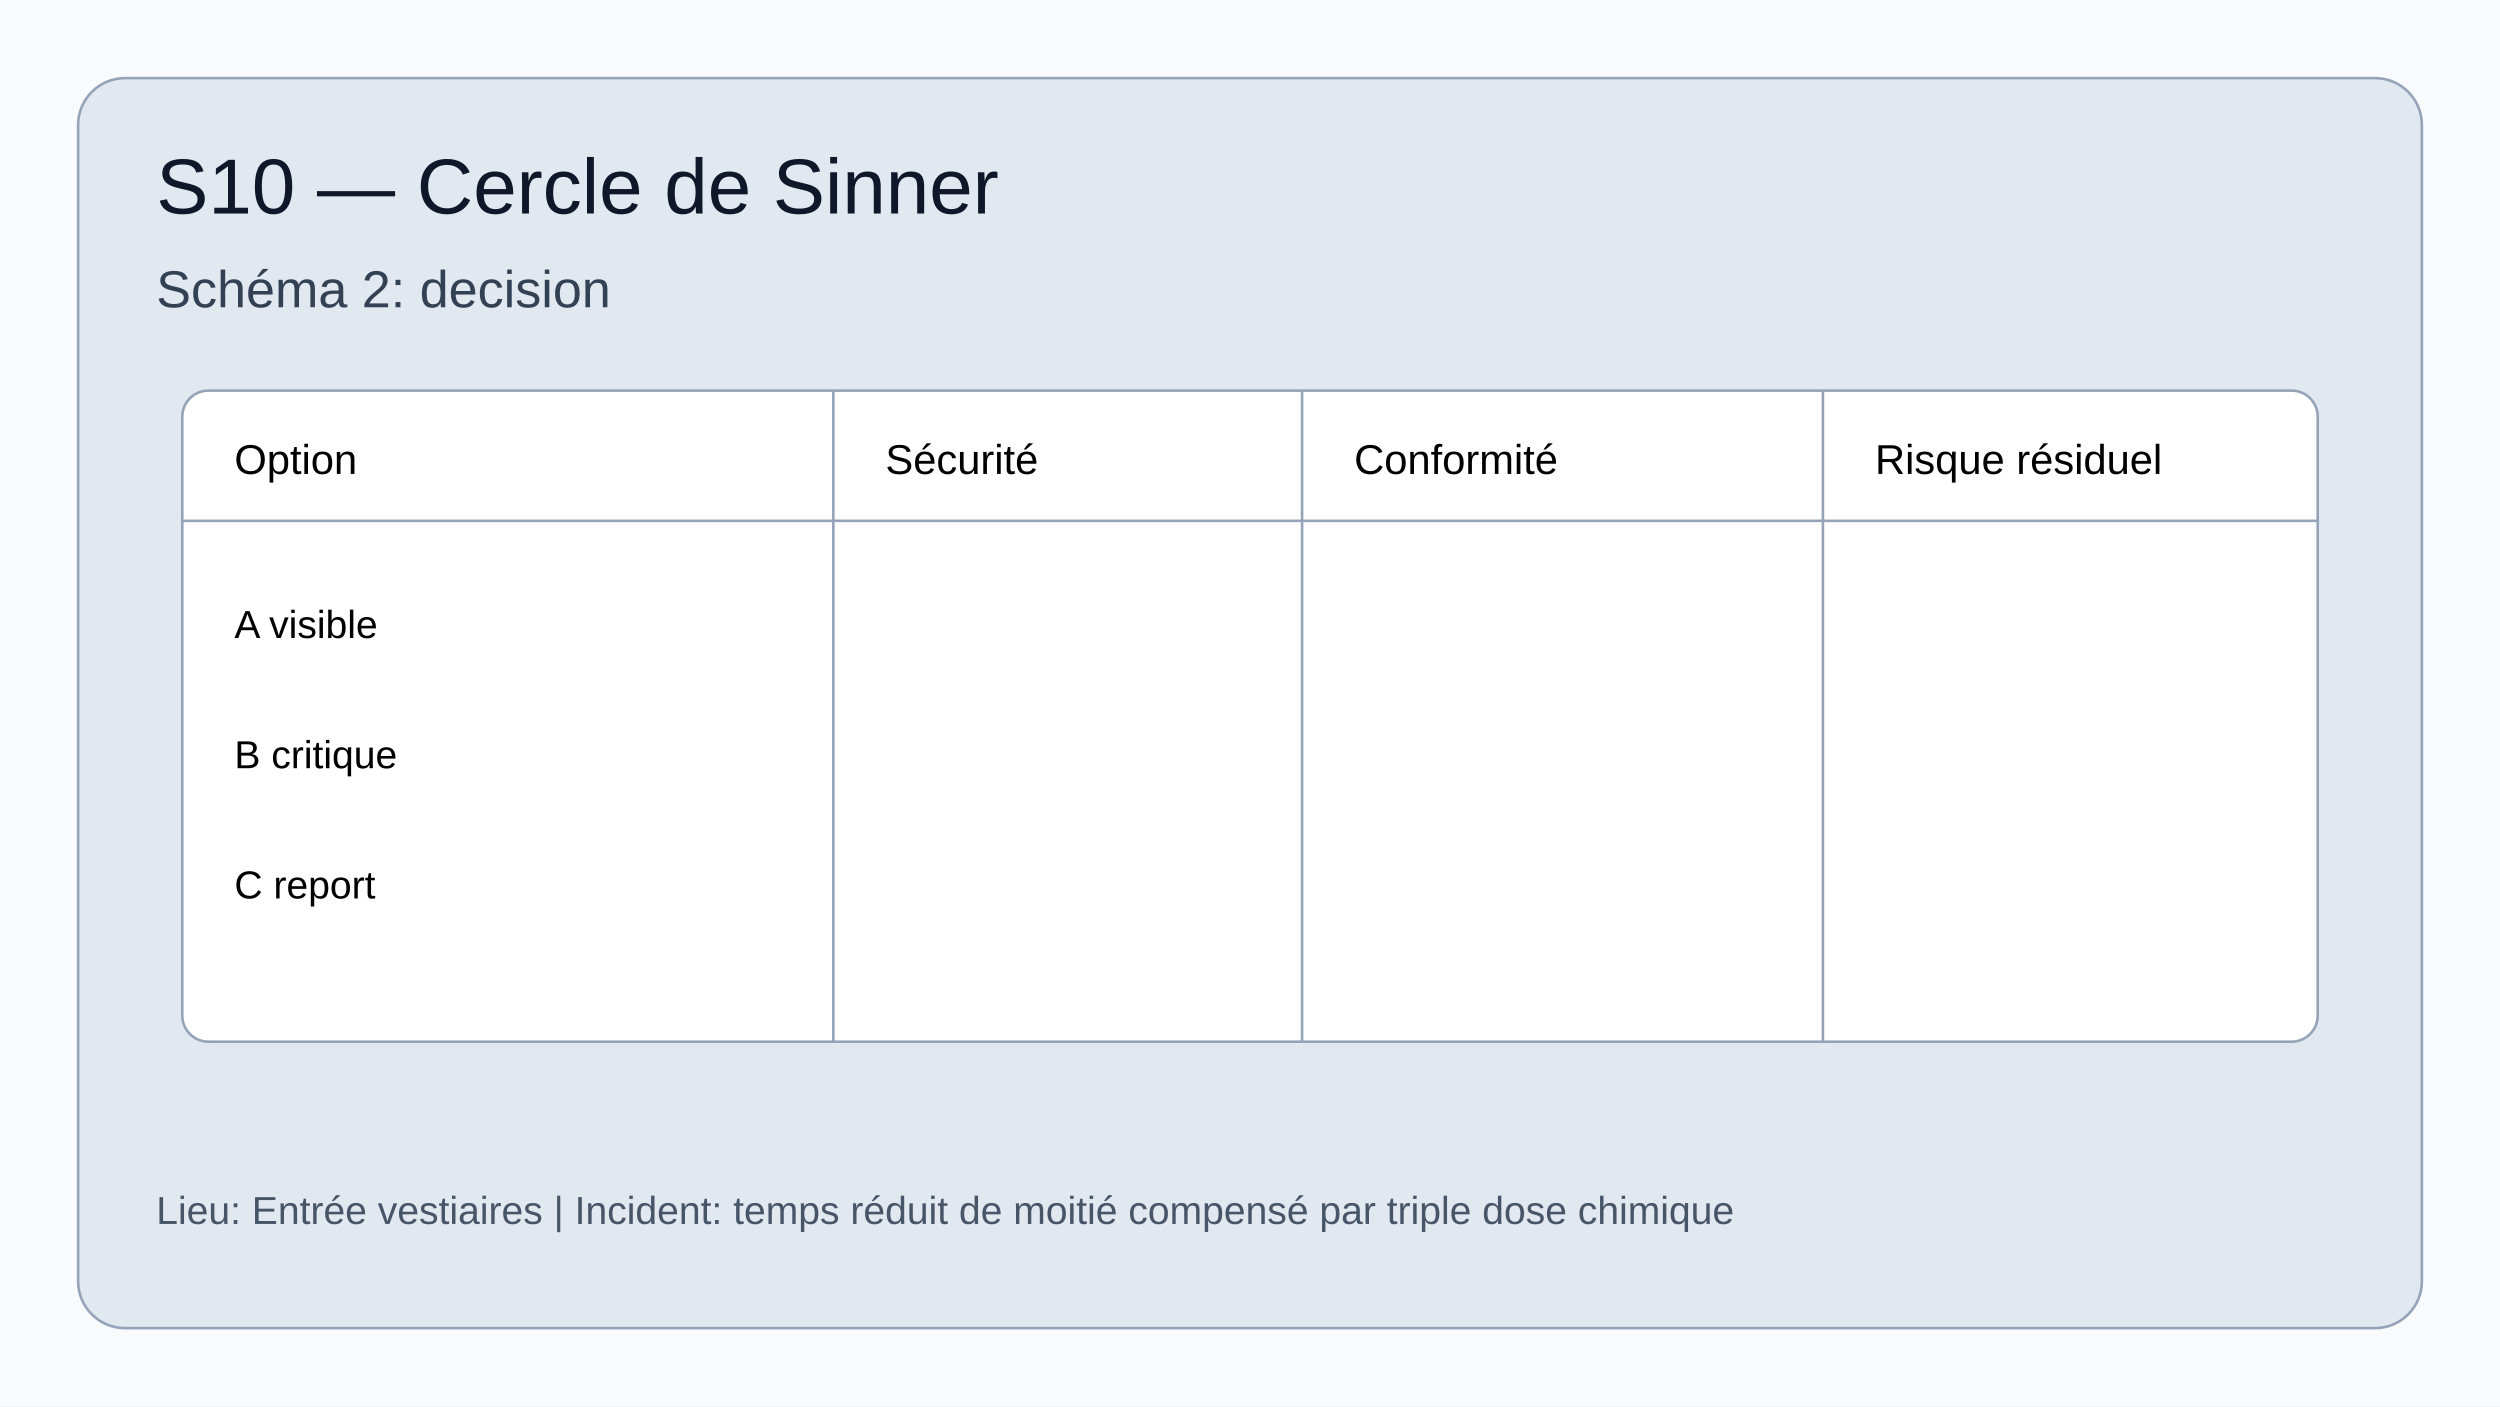
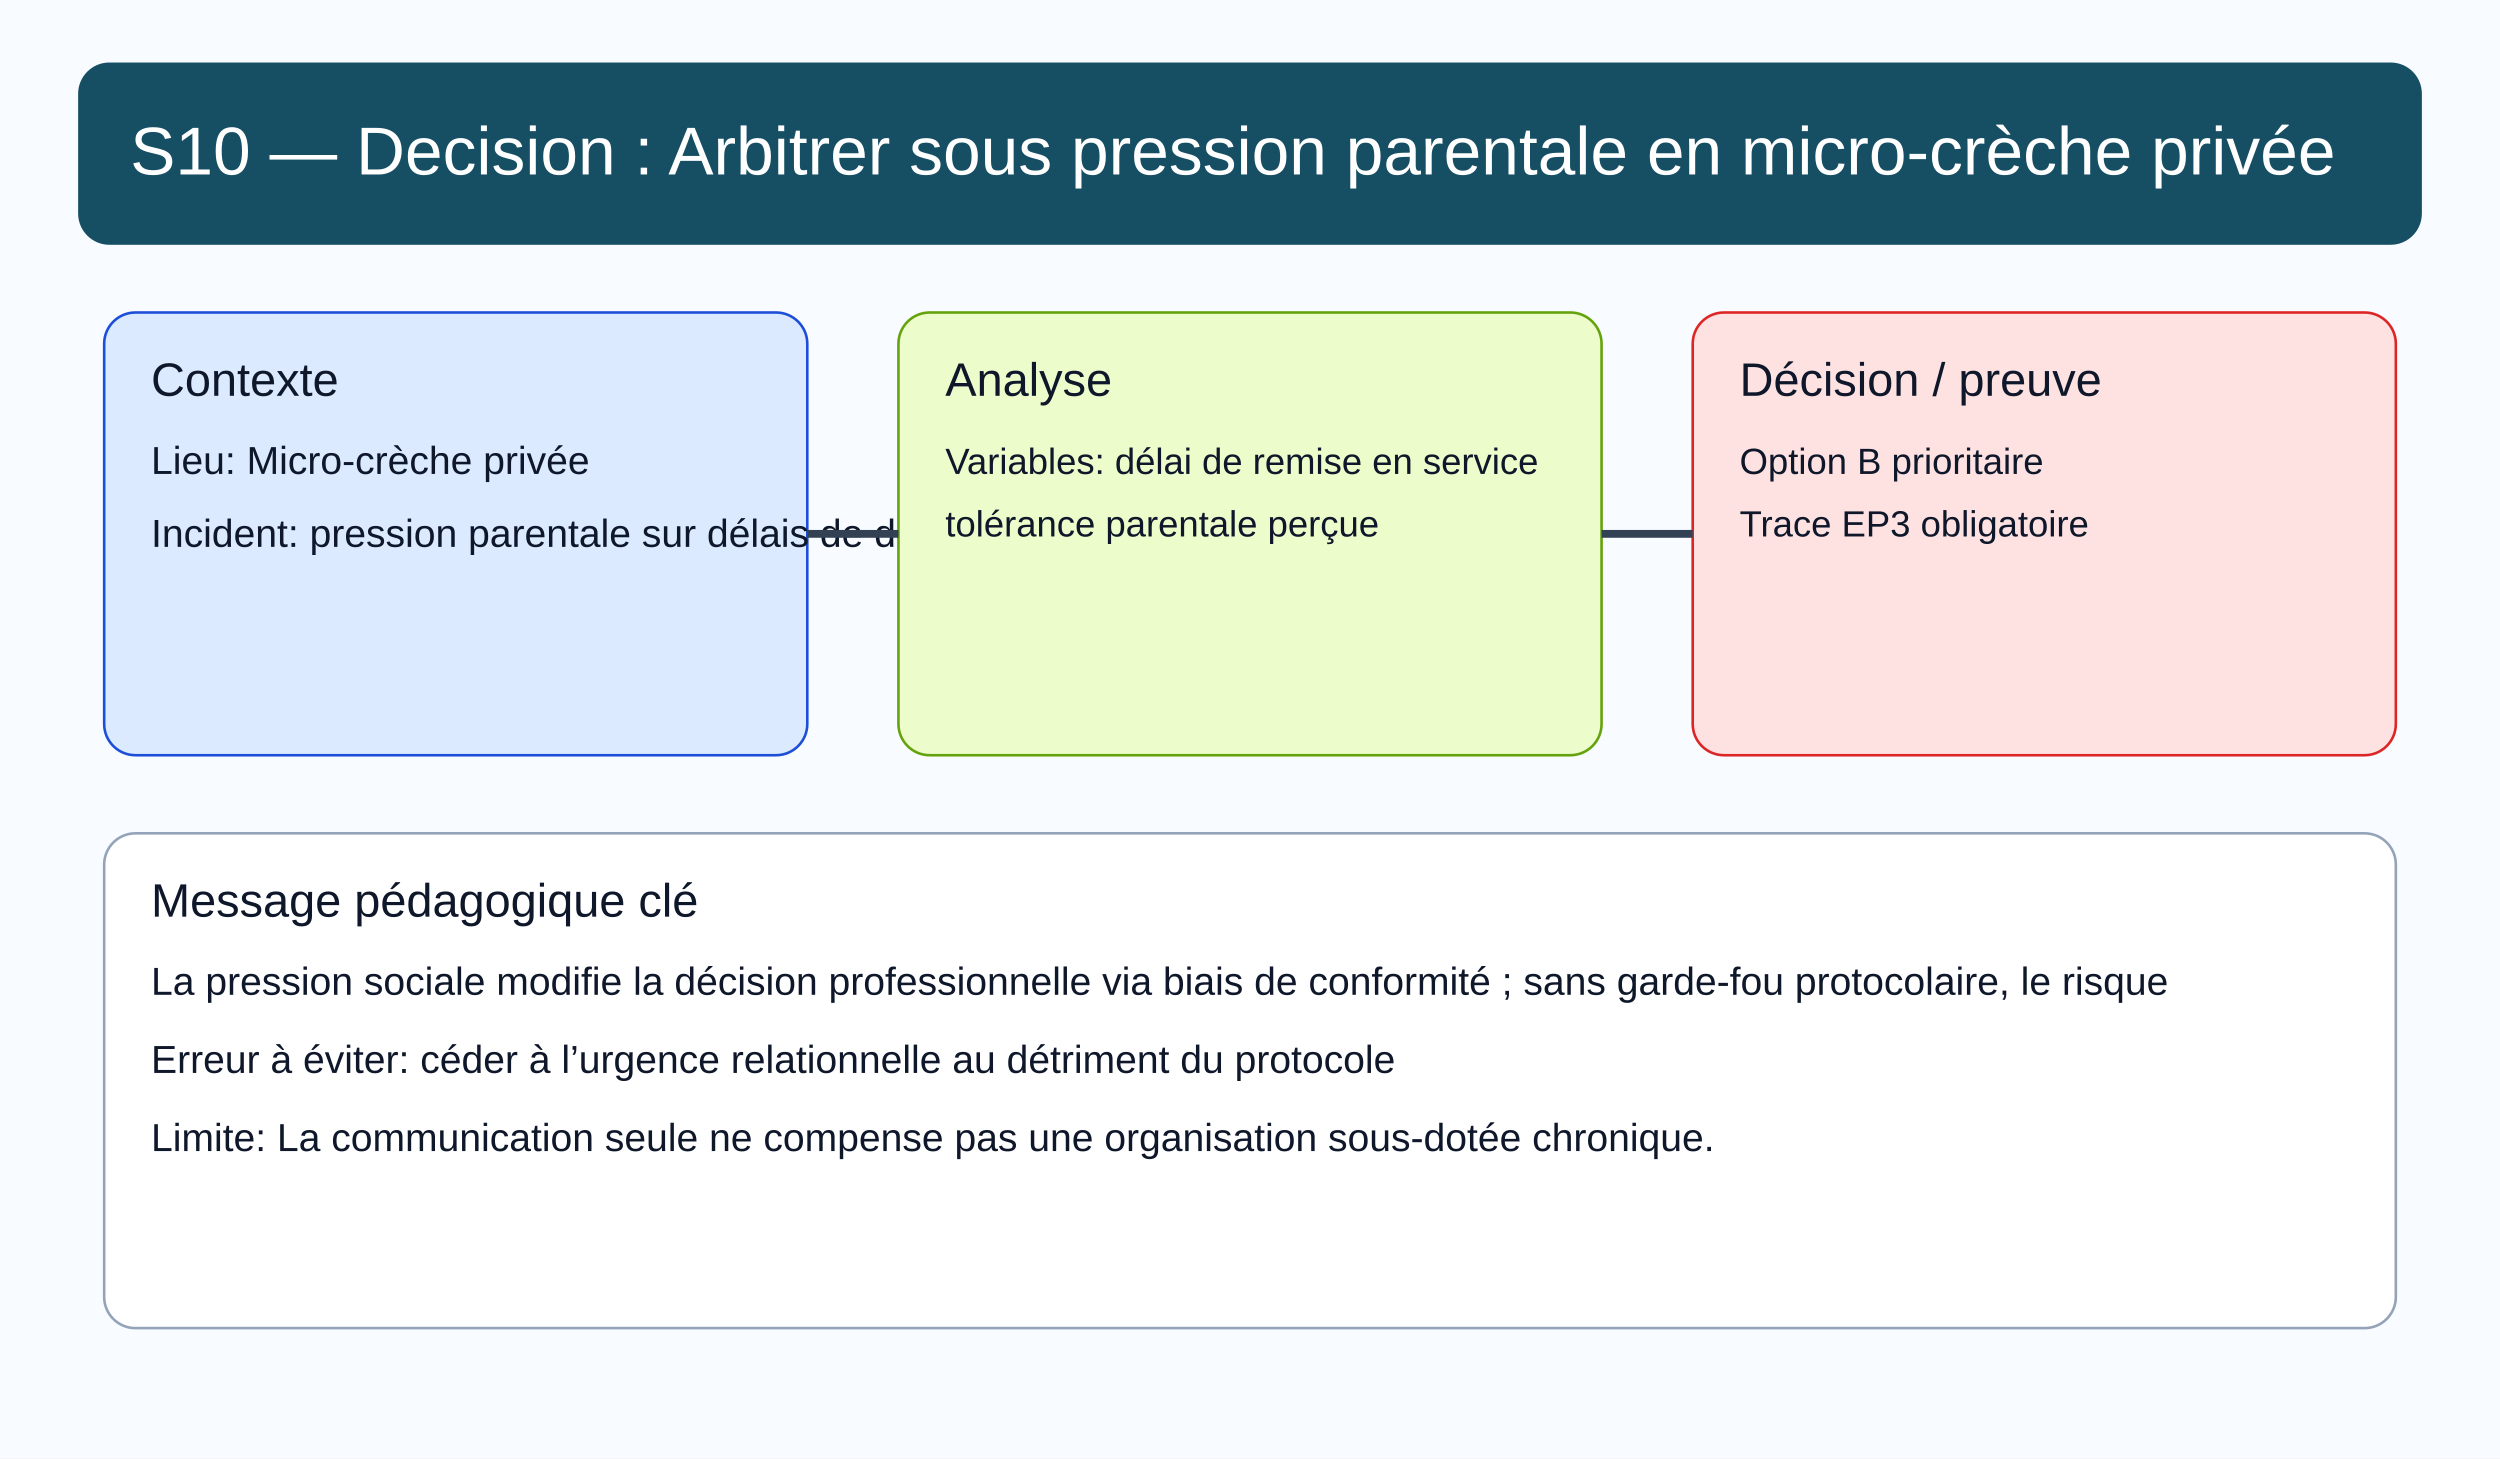
- <svg xmlns="http://www.w3.org/2000/svg" viewBox="0 0 960 540">
-   <rect width="960" height="540" fill="#f8fafc" />
-   <rect x="30" y="30" width="900" height="480" rx="18" fill="#e2e8f0" stroke="#94a3b8" />
-   <text x="60" y="82" font-size="30" font-family="Arial" fill="#0f172a">S10 — Cercle de Sinner</text>
-   <text x="60" y="118" font-size="20" font-family="Arial" fill="#334155">Schéma 2: decision</text>
-   <rect x="70" y="150" width="820" height="250" rx="10" fill="#fff" stroke="#94a3b8" />
-   <line x1="70" y1="200" x2="890" y2="200" stroke="#94a3b8" />
-   <line x1="320" y1="150" x2="320" y2="400" stroke="#94a3b8" />
-   <line x1="500" y1="150" x2="500" y2="400" stroke="#94a3b8" />
-   <line x1="700" y1="150" x2="700" y2="400" stroke="#94a3b8" />
-   <text x="90" y="182" font-size="16" font-family="Arial">Option</text>
-   <text x="340" y="182" font-size="16" font-family="Arial">Sécurité</text>
-   <text x="520" y="182" font-size="16" font-family="Arial">Conformité</text>
-   <text x="720" y="182" font-size="16" font-family="Arial">Risque résiduel</text>
-   <text x="90" y="245" font-size="15" font-family="Arial">A visible</text>
-   <text x="90" y="295" font-size="15" font-family="Arial">B critique</text>
-   <text x="90" y="345" font-size="15" font-family="Arial">C report</text>
-   <text x="60" y="470" font-size="15" font-family="Arial" fill="#475569">Lieu: Entrée vestiaires | Incident: temps réduit de moitié compensé par triple dose chimique</text>
-   <defs>
-     <marker id="a" markerWidth="10" markerHeight="10" refX="8" refY="5" orient="auto">
-       <polygon points="0,0 10,5 0,10" fill="#334155" />
-     </marker>
-   </defs>
+ <svg xmlns="http://www.w3.org/2000/svg" width="960" height="560" viewBox="0 0 960 560">
+   <rect width="960" height="560" fill="#f8fbff" />
+   <rect x="30" y="24" width="900" height="70" rx="12" fill="#164e63" />
+   <text x="50" y="67" font-size="26" fill="#fff" font-family="Arial">S10 — Decision : Arbitrer sous pression parentale en micro-crèche privée</text>
+   <rect x="40" y="120" width="270" height="170" rx="12" fill="#dbeafe" stroke="#1d4ed8" />
+   <text x="58" y="152" font-size="18" fill="#0f172a" font-family="Arial">Contexte</text>
+   <text x="58" y="182" font-size="15" fill="#0f172a" font-family="Arial">Lieu: Micro-crèche privée</text>
+   <text x="58" y="210" font-size="15" fill="#0f172a" font-family="Arial">Incident: pression parentale sur délais de désinfect</text>
+   <rect x="345" y="120" width="270" height="170" rx="12" fill="#ecfccb" stroke="#65a30d" />
+   <text x="363" y="152" font-size="18" fill="#0f172a" font-family="Arial">Analyse</text>
+   <text x="363" y="182" font-size="14" fill="#0f172a" font-family="Arial">Variables: délai de remise en service</text>
+   <text x="363" y="206" font-size="14" fill="#0f172a" font-family="Arial">tolérance parentale perçue</text>
+   <rect x="650" y="120" width="270" height="170" rx="12" fill="#fee2e2" stroke="#dc2626" />
+   <text x="668" y="152" font-size="18" fill="#0f172a" font-family="Arial">Décision / preuve</text>
+   <text x="668" y="182" font-size="14" fill="#0f172a" font-family="Arial">Option B prioritaire</text>
+   <text x="668" y="206" font-size="14" fill="#0f172a" font-family="Arial">Trace EP3 obligatoire</text>
+   <line x1="310" y1="205" x2="345" y2="205" stroke="#334155" stroke-width="3" />
+   <line x1="615" y1="205" x2="650" y2="205" stroke="#334155" stroke-width="3" />
+   <rect x="40" y="320" width="880" height="190" rx="12" fill="#ffffff" stroke="#94a3b8" />
+   <text x="58" y="352" font-size="18" fill="#0f172a" font-family="Arial">Message pédagogique clé</text>
+   <text x="58" y="382" font-size="15" fill="#0f172a" font-family="Arial">La pression sociale modifie la décision professionnelle via biais de conformité ; sans garde-fou protocolaire, le risque</text>
+   <text x="58" y="412" font-size="15" fill="#0f172a" font-family="Arial">Erreur à éviter: céder à l’urgence relationnelle au détriment du protocole</text>
+   <text x="58" y="442" font-size="15" fill="#0f172a" font-family="Arial">Limite: La communication seule ne compense pas une organisation sous-dotée chronique.</text>
</svg>
